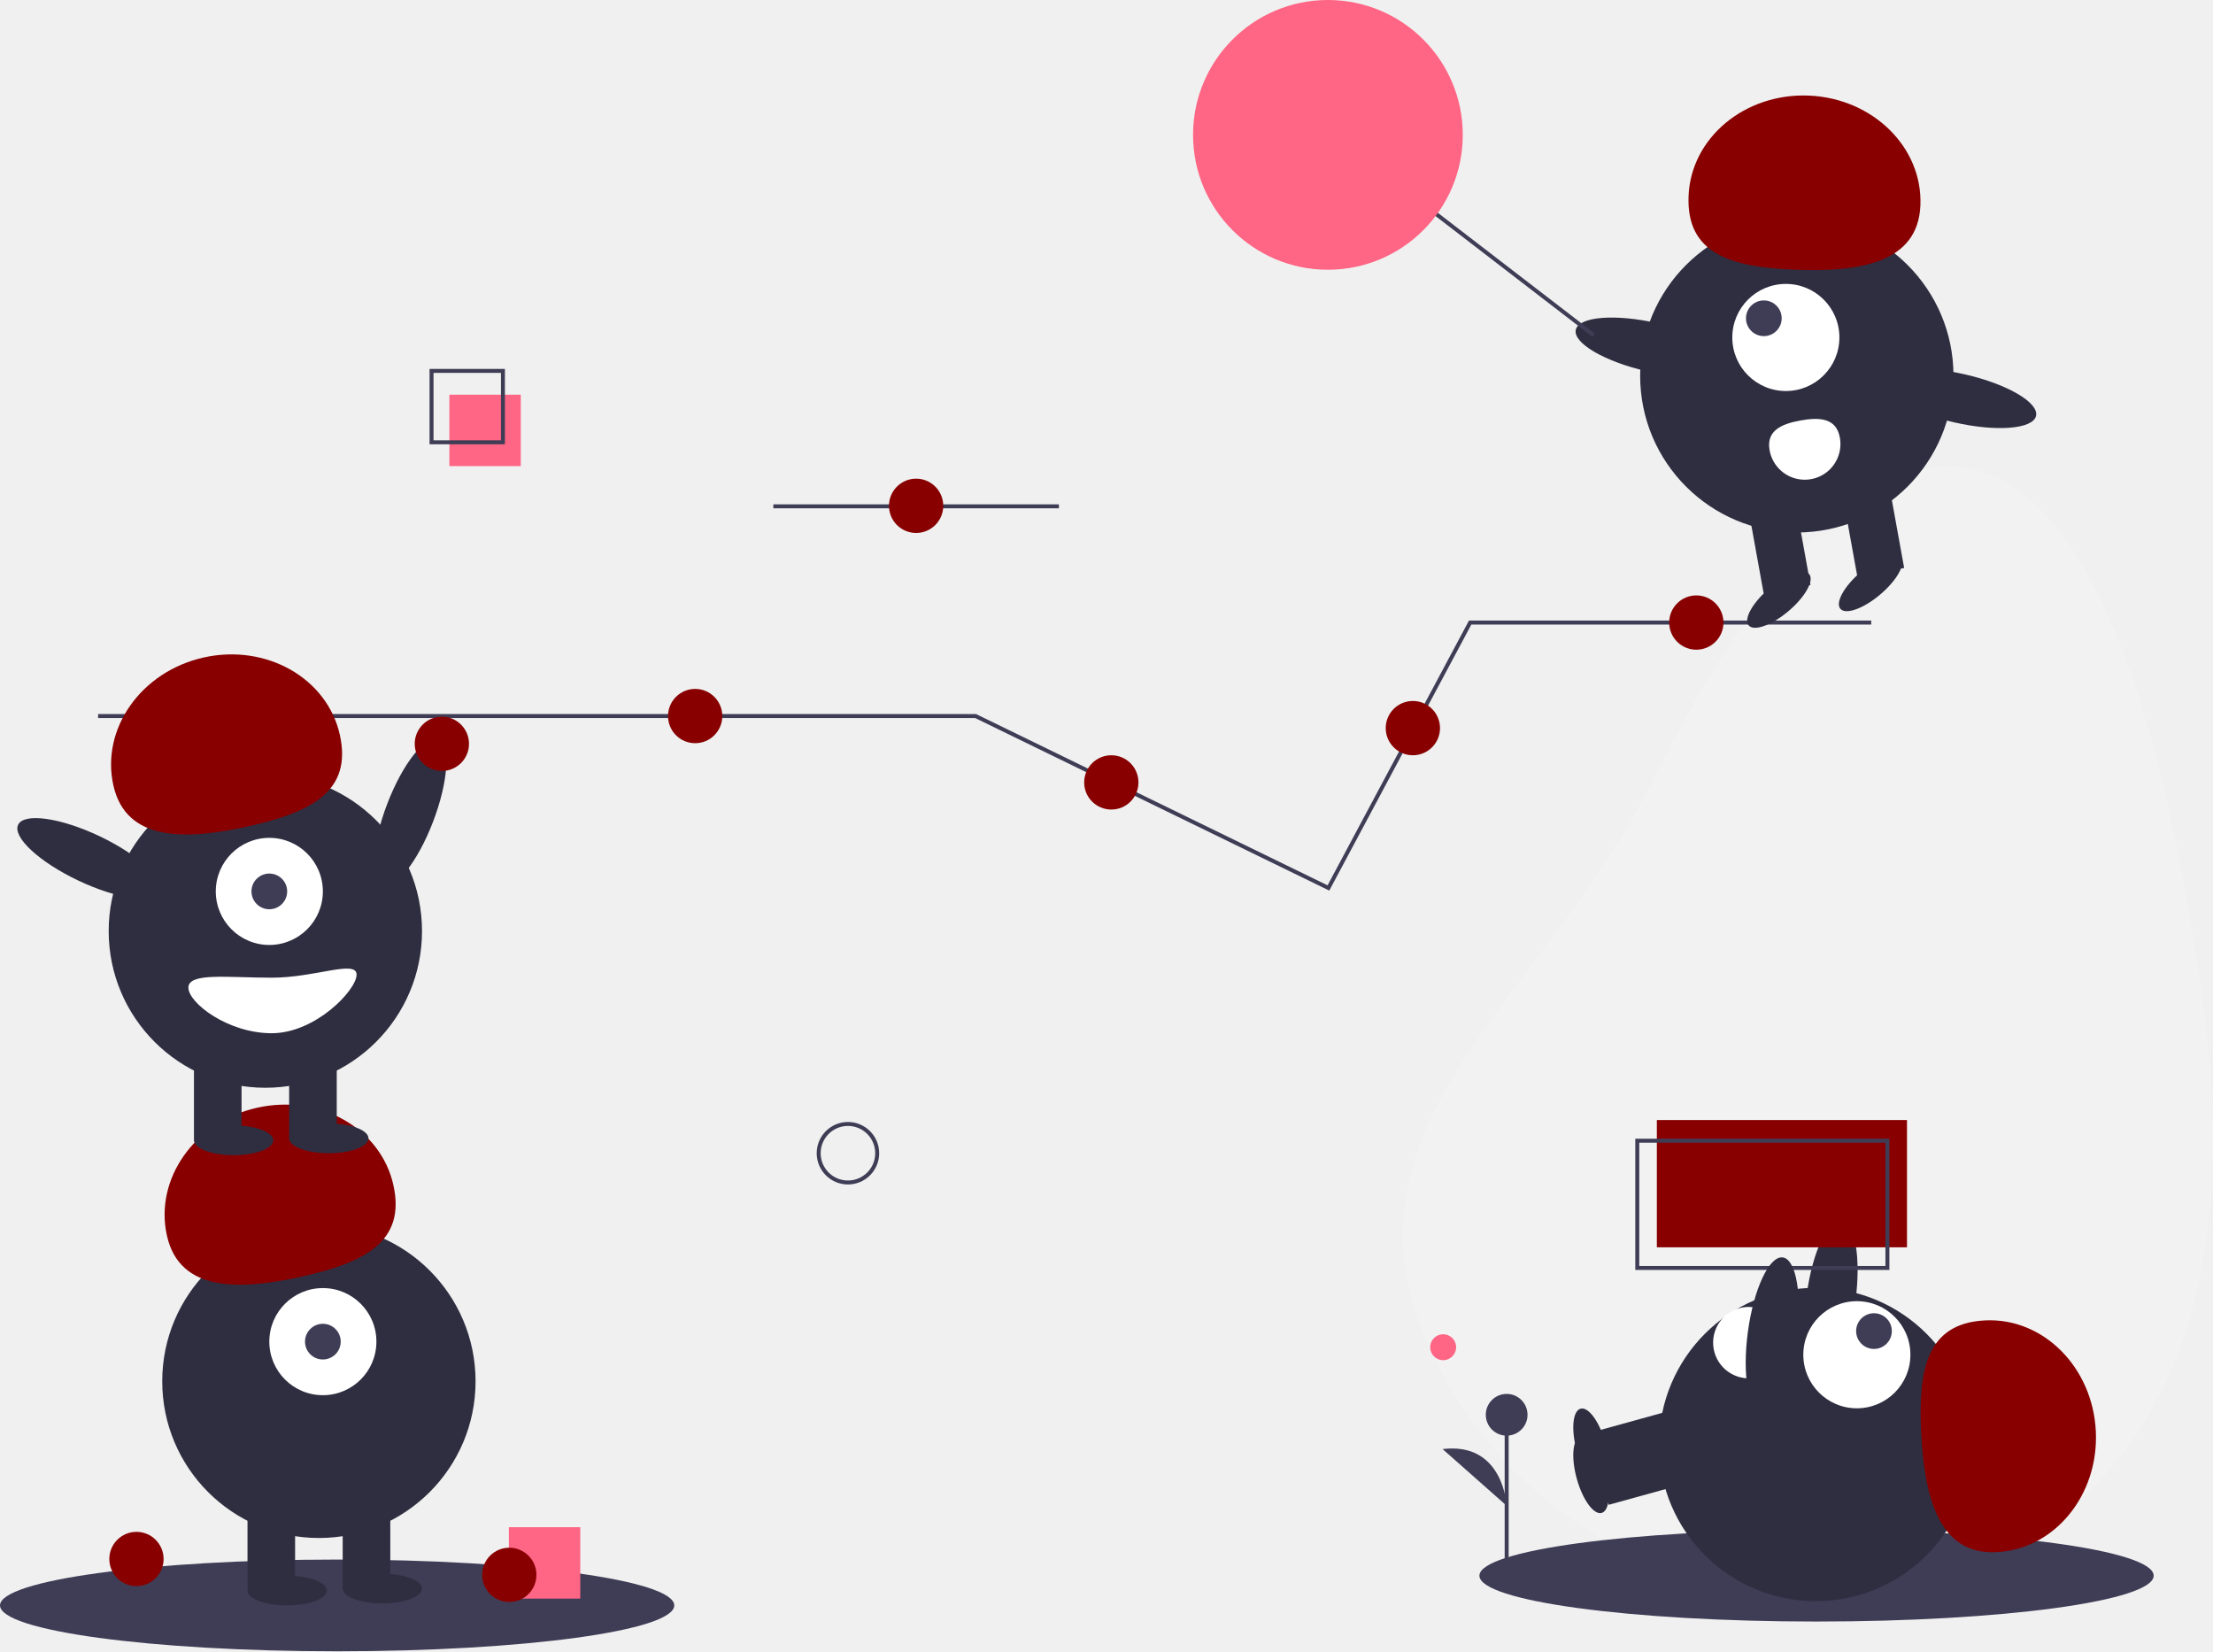
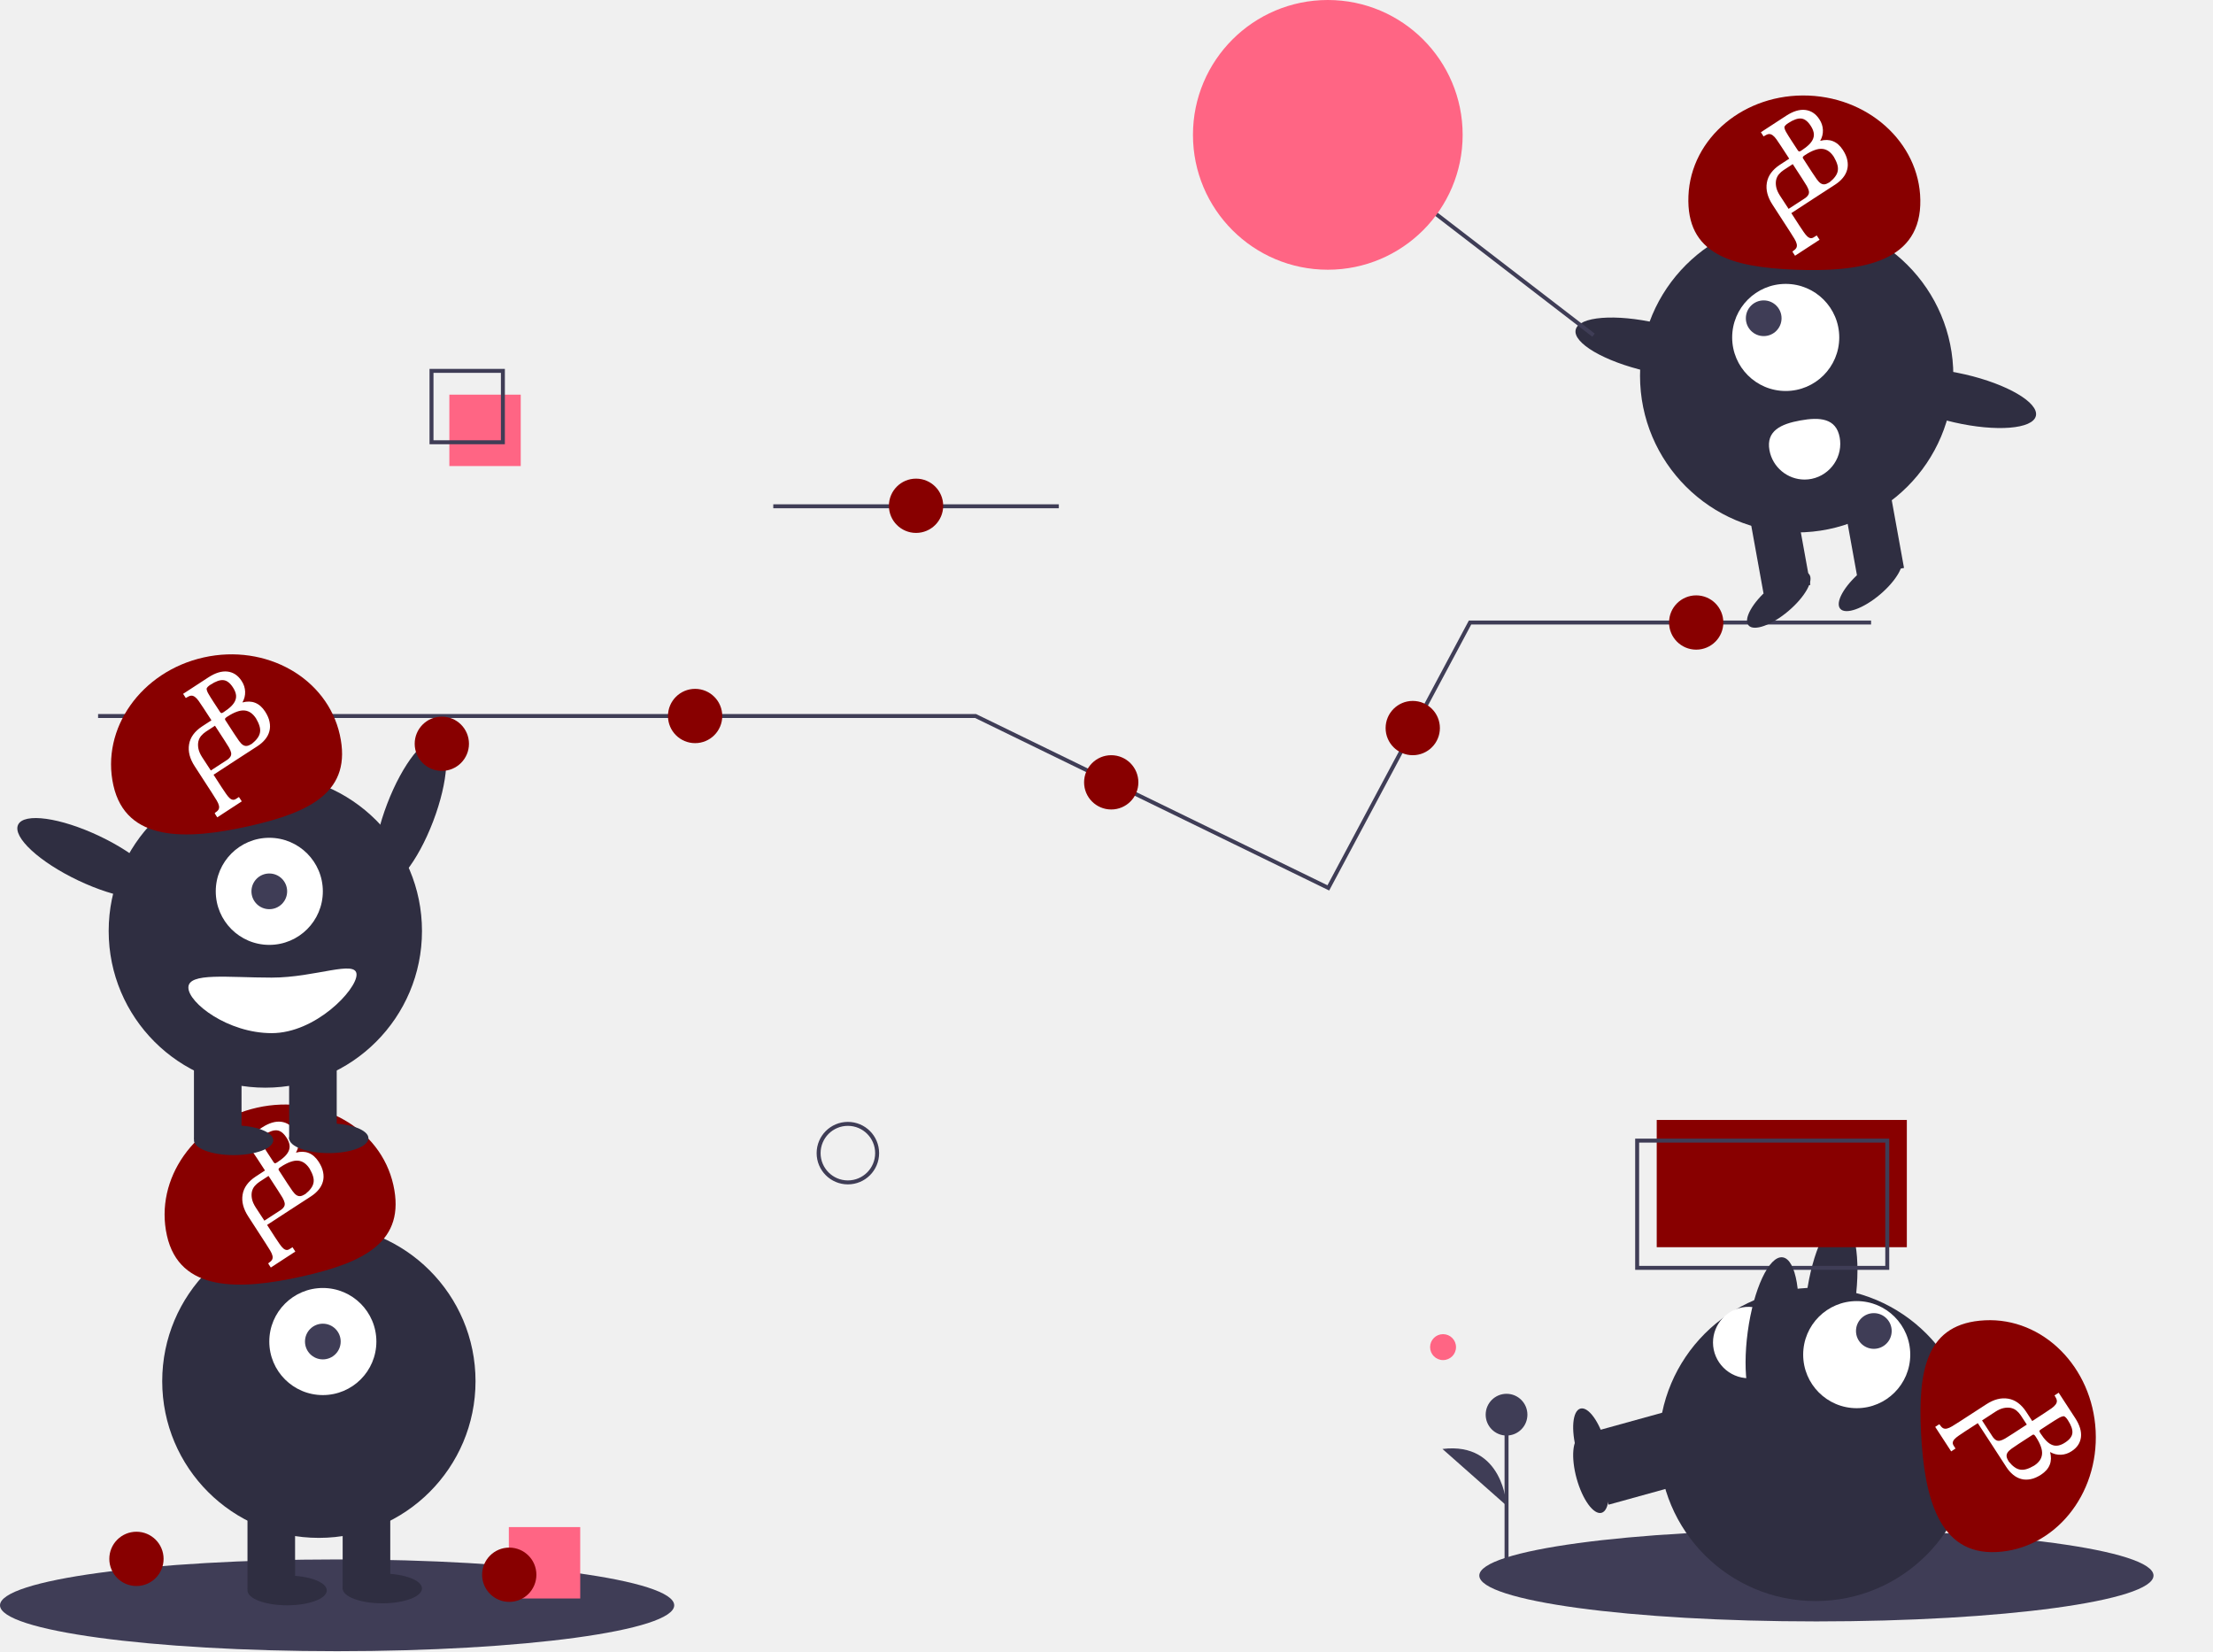
- <svg xmlns="http://www.w3.org/2000/svg" id="b32a285a-6b04-4396-8e15-f52ff515c3cb" data-name="Layer 1" width="1115.914" height="832.564" viewBox="0 0 1115.914 832.564">
-   <line x1="389.957" y1="255.282" x2="533.957" y2="255.282" fill="none" stroke="#3f3d56" stroke-miterlimit="10" stroke-width="2" />
-   <ellipse cx="248.867" cy="443.498" rx="39.5" ry="12.4" transform="translate(-296.2973 483.9037) rotate(-69.08217)" fill="#2f2e41" />
-   <path d="M1153.378,543.014c15.666,116.589-5.666,233.305-114.169,278.753S805.904,816.101,760.456,707.599s61.785-173.424,114.169-278.753C981.001,214.952,1104.728,180.95,1153.378,543.014Z" transform="translate(-42.04308 -33.7182)" fill="#f2f2f2" />
-   <ellipse cx="916" cy="794.436" rx="170" ry="23.127" fill="#3f3d56" />
-   <rect x="858.752" y="753.632" width="24" height="43" transform="translate(313.5944 1787.214) rotate(-105.4523)" fill="#2f2e41" />
-   <ellipse cx="844.359" cy="777.24" rx="7.5" ry="20" transform="translate(-218.6063 219.3442) rotate(-15.45227)" fill="#2f2e41" />
-   <ellipse cx="965.361" cy="688.069" rx="39.5" ry="12.4" transform="translate(111.8234 1518.548) rotate(-82.28111)" fill="#2f2e41" />
-   <circle cx="915.585" cy="728.299" r="79" fill="#2f2e41" />
-   <rect x="858.752" y="739.632" width="24" height="43" transform="translate(327.0883 1769.483) rotate(-105.4523)" fill="#2f2e41" />
-   <ellipse cx="844.359" cy="763.24" rx="7.5" ry="20" transform="translate(-214.8762 218.8382) rotate(-15.45227)" fill="#2f2e41" />
-   <circle cx="936.329" cy="683.043" r="27" fill="#fff" />
-   <circle cx="944.963" cy="671.116" r="9" fill="#3f3d56" />
-   <path d="M1048.858,816.306c29.235-1.463,51.625-28.808,50.01-61.076s-26.623-57.241-55.858-55.778-33.822,24.412-32.207,56.681S1019.623,817.769,1048.858,816.306Z" transform="translate(-42.04308 -33.7182)" fill="#880000" />
-   <path d="M925.341,728.592a18,18,0,0,1-2.904-35.883c9.909-.802,12.611,7.065,13.413,16.973S935.25,727.79,925.341,728.592Z" transform="translate(-42.04308 -33.7182)" fill="#fff" />
-   <polyline points="49.464 361.025 491.957 361.025 560.56 394.447 669.866 447.699 741.334 313.887 943.574 313.887" fill="none" stroke="#3f3d56" stroke-miterlimit="10" stroke-width="2" />
-   <circle cx="222.811" cy="375.025" r="13.685" fill="#880000" />
-   <circle cx="350.541" cy="361.025" r="13.685" fill="#880000" />
-   <circle cx="560.384" cy="394.478" r="13.685" fill="#880000" />
-   <circle cx="855.379" cy="313.887" r="13.685" fill="#880000" />
-   <circle cx="712.443" cy="367.108" r="13.685" fill="#880000" />
-   <circle cx="427.576" cy="581.441" r="14.756" fill="none" stroke="#3f3d56" stroke-miterlimit="10" stroke-width="2" />
-   <ellipse cx="170" cy="809.436" rx="170" ry="23.127" fill="#3f3d56" />
-   <circle cx="160.805" cy="696.436" r="79" fill="#2f2e41" />
-   <rect x="124.805" y="758.436" width="24" height="43" fill="#2f2e41" />
-   <rect x="172.805" y="758.436" width="24" height="43" fill="#2f2e41" />
-   <ellipse cx="144.805" cy="801.936" rx="20" ry="7.5" fill="#2f2e41" />
-   <ellipse cx="192.805" cy="800.936" rx="20" ry="7.5" fill="#2f2e41" />
-   <circle cx="162.805" cy="676.436" r="27" fill="#fff" />
-   <circle cx="162.805" cy="676.436" r="9" fill="#3f3d56" />
-   <path d="M126.215,656.687c-6.379-28.568,14.012-57.434,45.544-64.475s62.265,10.41,68.644,38.978-14.519,39.104-46.051,46.145S132.594,685.254,126.215,656.687Z" transform="translate(-42.04308 -33.7182)" fill="#880000" />
-   <circle cx="133.805" cy="469.436" r="79" fill="#2f2e41" />
-   <rect x="97.805" y="531.436" width="24" height="43" fill="#2f2e41" />
-   <rect x="145.805" y="531.436" width="24" height="43" fill="#2f2e41" />
-   <ellipse cx="117.805" cy="574.936" rx="20" ry="7.5" fill="#2f2e41" />
-   <ellipse cx="165.805" cy="573.936" rx="20" ry="7.5" fill="#2f2e41" />
-   <circle cx="135.805" cy="449.436" r="27" fill="#fff" />
-   <circle cx="135.805" cy="449.436" r="9" fill="#3f3d56" />
-   <path d="M99.215,429.687c-6.379-28.568,14.012-57.434,45.544-64.475s62.265,10.41,68.644,38.978-14.519,39.104-46.051,46.145S105.594,458.254,99.215,429.687Z" transform="translate(-42.04308 -33.7182)" fill="#880000" />
-   <ellipse cx="86.867" cy="466.498" rx="12.4" ry="39.5" transform="translate(-413.8951 311.3589) rotate(-64.62574)" fill="#2f2e41" />
-   <path d="M137.043,531.655c0,7.732,19.909,23,42,23s42.805-21.768,42.805-29.5-20.713,1.5-42.805,1.5S137.043,523.923,137.043,531.655Z" transform="translate(-42.04308 -33.7182)" fill="#fff" />
-   <rect x="835.474" y="564.71" width="126.129" height="64.161" fill="#880000" />
-   <rect x="825.603" y="575.129" width="126.129" height="64.161" fill="none" stroke="#3f3d56" stroke-miterlimit="10" stroke-width="2" />
-   <rect x="226.603" y="199" width="36" height="36" fill="#ff6584" />
-   <rect x="217.603" y="187" width="36" height="36" fill="none" stroke="#3f3d56" stroke-miterlimit="10" stroke-width="2" />
-   <circle cx="906.052" cy="189.47" r="79" fill="#2f2e41" />
-   <rect x="974.585" y="279.578" width="24" height="43" transform="matrix(-0.98401, 0.17813, -0.17813, -0.98401, 1968.981, 387.8777)" fill="#2f2e41" />
-   <rect x="927.353" y="288.128" width="24" height="43" transform="translate(1876.795 413.2555) rotate(169.7389)" fill="#2f2e41" />
-   <ellipse cx="939.065" cy="336.103" rx="20" ry="7.5" transform="translate(-36.79955 652.7925) rotate(-40.26106)" fill="#2f2e41" />
-   <ellipse cx="985.313" cy="327.731" rx="20" ry="7.5" transform="translate(-20.43292 680.6981) rotate(-40.26106)" fill="#2f2e41" />
-   <circle cx="900.521" cy="170.146" r="27" fill="#fff" />
-   <circle cx="889.424" cy="160.468" r="9" fill="#3f3d56" />
-   <path d="M1010.415,137.245c1.188-29.247-24.019-54.019-56.301-55.331s-59.415,21.335-60.603,50.582,21.252,35.892,53.534,37.203S1009.227,166.492,1010.415,137.245Z" transform="translate(-42.04308 -33.7182)" fill="#880000" />
-   <ellipse cx="875.15" cy="208.796" rx="12.4" ry="39.5" transform="translate(434.0611 981.4555) rotate(-77.0899)" fill="#2f2e41" />
-   <ellipse cx="1030.224" cy="234.584" rx="12.4" ry="39.5" transform="translate(529.3514 1152.636) rotate(-77.0899)" fill="#2f2e41" />
-   <path d="M969.793,254.321a18,18,0,1,1-35.424,6.413c-1.771-9.782,5.792-13.244,15.575-15.014S968.022,244.539,969.793,254.321Z" transform="translate(-42.04308 -33.7182)" fill="#fff" />
-   <line x1="712.603" y1="99" x2="803.603" y2="169" fill="none" stroke="#3f3d56" stroke-miterlimit="10" stroke-width="2" />
-   <circle cx="669.603" cy="68" r="68" fill="#ff6584" />
-   <ellipse cx="935.71" cy="706.84" rx="39.5" ry="12.4" transform="translate(67.55305 1505.415) rotate(-82.28111)" fill="#2f2e41" />
-   <circle cx="68.811" cy="786.025" r="13.685" fill="#880000" />
-   <rect x="256.603" y="770" width="36" height="36" fill="#ff6584" />
-   <circle cx="256.811" cy="794.025" r="13.685" fill="#880000" />
-   <circle cx="461.957" cy="255.025" r="13.685" fill="#880000" />
-   <circle cx="727.721" cy="679.252" r="6.535" fill="#ff6584" />
-   <line x1="759.739" y1="787.725" x2="759.739" y2="713.313" fill="#3f3d56" stroke="#3f3d56" stroke-miterlimit="10" stroke-width="2" />
-   <circle cx="759.739" cy="713.313" r="10.523" fill="#3f3d56" />
-   <path d="M801.782,792.893s-1.503-32.332-32.32-28.574" transform="translate(-42.04308 -33.7182)" fill="#3f3d56" />
+ <svg xmlns="http://www.w3.org/2000/svg" width="100%" height="100%" viewBox="0 0 4650 3470" version="1.1" xml:space="preserve" style="fill-rule:evenodd;clip-rule:evenodd;stroke-miterlimit:10;">
+   <path d="M1624.82,1063.67l599.999,0" style="fill:none;fill-rule:nonzero;stroke:#3f3d56;stroke-width:8.33px;" />
+   <path d="M813.505,1688.97c32.431,-84.849 80.387,-145.471 107.024,-135.289c26.636,10.181 21.932,87.333 -10.499,172.183c-32.431,84.849 -80.387,145.47 -107.023,135.289c-26.637,-10.181 -21.933,-87.334 10.498,-172.183Z" style="fill:#2f2e41;" />
+   <ellipse cx="3816.67" cy="3310.15" rx="708.333" ry="96.363" style="fill:#3f3d56;" />
+   <path d="M3353.29,3064.9l26.643,96.386l172.691,-47.737l-26.644,-96.385l-172.69,47.736Z" style="fill:#2f2e41;" />
+   <path d="M3320.78,3017.69c16.624,-4.595 40.069,27.665 52.323,71.995c12.254,44.331 8.707,84.052 -7.917,88.647c-16.624,4.596 -40.069,-27.664 -52.324,-71.995c-12.254,-44.33 -8.706,-84.051 7.918,-88.647Z" style="fill:#2f2e41;" />
+   <path d="M3795.96,2719.52c12.201,-90.012 45.048,-159.982 73.306,-156.152c28.257,3.83 41.294,80.019 29.094,170.032c-12.201,90.013 -45.048,159.982 -73.306,156.152c-28.258,-3.83 -41.294,-80.019 -29.094,-170.032Z" style="fill:#2f2e41;" />
+   <circle cx="3814.94" cy="3034.58" r="329.167" style="fill:#2f2e41;" />
+   <path d="M3353.29,3006.57l26.643,96.385l172.691,-47.736l-26.644,-96.385l-172.69,47.736Z" style="fill:#2f2e41;" />
+   <path d="M3320.78,2959.36c16.624,-4.595 40.069,27.664 52.323,71.995c12.254,44.33 8.707,84.052 -7.917,88.647c-16.624,4.595 -40.069,-27.664 -52.324,-71.995c-12.254,-44.33 -8.706,-84.052 7.918,-88.647Z" style="fill:#2f2e41;" />
+   <circle cx="3901.37" cy="2846.01" r="112.5" style="fill:#fff;" />
+   <circle cx="3937.35" cy="2796.32" r="37.5" style="fill:#3f3d56;" />
+   <g>
+     <path d="M4195.06,3260.78c121.81,-6.096 215.102,-120.032 208.373,-254.483c-6.729,-134.451 -110.93,-238.504 -232.741,-232.407c-121.81,6.096 -140.925,101.718 -134.196,236.169c6.729,134.452 36.753,256.818 158.564,250.721Z" style="fill:#800;fill-rule:nonzero;" />
+     <path d="M4266.78,3107.66c7.018,-1.304 14.236,-4.512 21.754,-9.324c9.223,-6.014 15.338,-13.032 18.446,-21.052c3.108,-7.919 3.308,-16.841 0.702,-26.666c7.217,4.111 14.736,6.015 22.656,5.715c7.919,-0.301 15.438,-2.707 22.556,-7.419c11.628,-7.519 18.144,-17.343 19.648,-29.573c1.404,-12.13 -2.606,-25.363 -11.929,-39.799l-34.887,-53.532l-8.822,5.714l1.203,1.804c2.306,3.609 3.609,6.717 3.81,9.424c0.2,2.606 -0.702,5.112 -2.506,7.719c-1.805,2.506 -4.612,5.213 -8.521,8.02c-4.01,2.807 -9.023,6.215 -15.038,10.125l-25.663,16.741l-12.631,-19.348c-10.527,-16.04 -23.258,-25.262 -37.995,-27.668c-14.736,-2.506 -30.174,1.503 -46.114,11.929l-56.339,36.491c-6.115,4.01 -11.228,7.218 -15.338,9.623c-4.211,2.507 -7.719,4.01 -10.827,4.712c-3.007,0.702 -5.714,0.401 -7.92,-0.702c-2.305,-1.203 -4.511,-3.408 -6.716,-6.917l-1.704,-1.303l-8.321,5.413l33.583,51.528l9.123,-6.015l-3.108,-4.812c-2.005,-2.807 -2.907,-5.313 -2.707,-7.619c0.201,-2.305 1.404,-4.711 3.509,-7.117c2.205,-2.406 5.313,-5.013 9.323,-7.719c3.91,-2.707 8.621,-5.915 14.035,-9.424l25.764,-16.641l21.453,32.882l9.222,14.135l29.373,45.312c4.211,6.416 8.822,11.729 14.135,16.039c5.213,4.311 10.927,7.319 17.042,8.923c6.216,1.704 12.732,1.804 19.749,0.401Zm58.545,-128.118c4.211,-2.606 8.02,-3.909 11.228,-4.21c2.607,0.802 5.413,3.509 8.421,8.22c7.118,10.927 10.325,20.05 9.523,27.268c-0.701,7.117 -5.814,13.734 -15.037,19.749c-4.912,3.208 -9.523,5.313 -13.834,6.215c-4.411,1.003 -8.722,0.702 -12.832,-0.802c-4.21,-1.504 -8.32,-4.21 -12.531,-8.321c-4.11,-4.11 -8.421,-9.523 -12.932,-16.44c-1.102,-1.805 -1.804,-3.108 -2.005,-4.01c-0.2,-0.902 0.301,-1.905 1.604,-3.108l22.255,-14.536c6.416,-4.21 11.83,-7.519 16.14,-10.025Zm-131.626,45.814c-1.904,-1.103 -3.709,-2.907 -5.714,-5.414c-0.601,-0.902 -1.203,-1.804 -1.905,-2.807l-21.352,-32.881l27.768,-18.145c6.517,-4.21 12.531,-6.817 18.045,-7.92c5.614,-1.102 10.626,-1.102 15.238,-0.1c4.511,1.103 8.421,3.008 11.829,5.915c3.308,2.907 6.216,6.115 8.521,9.624l12.632,19.348l-30.376,19.748c-6.115,3.91 -11.228,7.118 -15.338,9.624c-4.21,2.406 -7.819,3.91 -10.927,4.511c-3.107,0.602 -5.914,0.101 -8.421,-1.503Zm51.227,62.254c-4.21,-0.702 -8.22,-2.406 -12.13,-5.313c-4.01,-2.807 -7.919,-6.717 -12.03,-11.83c-2.506,-4.009 -4.01,-7.418 -4.411,-10.325c-0.4,-2.907 0.301,-5.714 2.005,-8.421c1.705,-2.606 4.612,-5.413 8.522,-8.22c3.909,-2.807 8.922,-6.115 14.937,-10.125l29.372,-19.048c1.203,-0.501 2.306,-0.401 3.108,0.201c0.902,0.702 2.005,2.005 3.308,4.01c5.013,7.619 8.521,14.436 10.627,20.451c2.205,6.115 3.007,11.528 2.506,16.44c-0.502,4.812 -2.206,9.223 -5.013,13.133c-2.807,3.909 -6.716,7.418 -11.528,10.626c-5.714,3.308 -11.028,5.814 -15.739,7.218c-4.812,1.504 -9.323,1.905 -13.534,1.203Z" style="fill:#fff;fill-rule:nonzero;" />
+   </g>
+   <path d="M3680.41,2895.31c-2.005,0.162 -4.017,0.243 -6.029,0.243c-41.144,-0 -75,-33.857 -75,-75c-0,-38.858 30.198,-71.609 68.928,-74.754c41.287,-3.342 52.546,29.435 55.888,70.722c3.342,41.286 -2.5,75.447 -43.787,78.789Z" style="fill:#fff;fill-rule:nonzero;" />
+   <path d="M206.1,1504.27l1843.72,-0l285.846,139.258l455.441,221.884l297.784,-557.55l842.666,-0" style="fill:none;fill-rule:nonzero;stroke:#3f3d56;stroke-width:8.33px;" />
+   <circle cx="928.381" cy="1562.61" r="57.022" style="fill:#800;" />
+   <circle cx="1460.59" cy="1504.27" r="57.022" style="fill:#800;" />
+   <circle cx="2334.93" cy="1643.66" r="57.022" style="fill:#800;" />
+   <circle cx="3564.08" cy="1307.86" r="57.022" style="fill:#800;" />
+   <circle cx="2968.51" cy="1529.62" r="57.022" style="fill:#800;" />
+   <circle cx="1781.57" cy="2422.67" r="61.481" style="fill:none;stroke:#3f3d56;stroke-width:8.33px;" />
+   <ellipse cx="708.333" cy="3372.65" rx="708.333" ry="96.363" style="fill:#3f3d56;" />
+   <circle cx="670.019" cy="2901.82" r="329.167" style="fill:#2f2e41;" />
+   <rect x="520.019" y="3160.15" width="100" height="179.167" style="fill:#2f2e41;" />
+   <rect x="720.019" y="3160.15" width="100" height="179.167" style="fill:#2f2e41;" />
+   <ellipse cx="603.352" cy="3341.4" rx="83.333" ry="31.25" style="fill:#2f2e41;" />
+   <ellipse cx="803.352" cy="3337.24" rx="83.333" ry="31.25" style="fill:#2f2e41;" />
+   <circle cx="678.352" cy="2818.49" r="112.5" style="fill:#fff;" />
+   <circle cx="678.352" cy="2818.49" r="37.5" style="fill:#3f3d56;" />
+   <g>
+     <path d="M350.716,2595.7c-26.578,-119.032 58.383,-239.308 189.767,-268.645c131.384,-29.337 259.438,43.375 286.017,162.407c26.578,119.031 -60.495,162.932 -191.878,192.269c-131.384,29.337 -257.327,33 -283.906,-86.031Z" style="fill:#800;fill-rule:nonzero;" />
+     <path d="M678.903,2462.52c-1.303,-7.018 -4.511,-14.236 -9.323,-21.754c-6.015,-9.223 -13.032,-15.338 -21.052,-18.446c-7.92,-3.107 -16.842,-3.308 -26.666,-0.702c4.11,-7.217 6.015,-14.736 5.714,-22.656c-0.301,-7.919 -2.707,-15.438 -7.419,-22.555c-7.518,-11.629 -17.342,-18.145 -29.573,-19.649c-12.13,-1.404 -25.362,2.606 -39.798,11.929l-53.533,34.887l5.714,8.822l1.805,-1.203c3.609,-2.306 6.717,-3.609 9.423,-3.81c2.607,-0.2 5.113,0.702 7.719,2.506c2.507,1.805 5.213,4.612 8.02,8.522c2.807,4.009 6.216,9.022 10.125,15.037l16.742,25.663l-19.348,12.631c-16.04,10.527 -25.263,23.258 -27.669,37.995c-2.506,14.736 1.504,30.174 11.93,46.114l36.49,56.339c4.01,6.115 7.218,11.228 9.624,15.338c2.506,4.211 4.01,7.719 4.712,10.827c0.701,3.008 0.401,5.714 -0.702,7.92c-1.203,2.305 -3.409,4.511 -6.917,6.716l-1.303,1.705l5.413,8.32l51.527,-33.583l-6.014,-9.123l-4.812,3.108c-2.807,2.005 -5.313,2.907 -7.619,2.707c-2.306,-0.201 -4.712,-1.404 -7.118,-3.509c-2.406,-2.205 -5.012,-5.313 -7.719,-9.323c-2.707,-3.91 -5.915,-8.621 -9.423,-14.035l-16.641,-25.763l32.881,-21.454l14.135,-9.222l45.312,-29.373c6.416,-4.211 11.729,-8.822 16.04,-14.135c4.311,-5.213 7.318,-10.927 8.922,-17.042c1.704,-6.216 1.804,-12.732 0.401,-19.749Zm-128.117,-58.545c-2.607,-4.211 -3.91,-8.02 -4.211,-11.228c0.802,-2.606 3.509,-5.413 8.221,-8.421c10.927,-7.117 20.049,-10.325 27.267,-9.523c7.118,0.701 13.734,5.814 19.749,15.037c3.208,4.912 5.313,9.523 6.215,13.834c1.003,4.411 0.702,8.722 -0.802,12.832c-1.503,4.21 -4.21,8.32 -8.32,12.531c-4.11,4.11 -9.524,8.421 -16.441,12.932c-1.804,1.103 -3.108,1.804 -4.01,2.005c-0.902,0.2 -1.904,-0.301 -3.107,-1.604l-14.536,-22.255c-4.211,-6.416 -7.519,-11.83 -10.025,-16.14Zm45.813,131.626c-1.103,1.904 -2.907,3.709 -5.413,5.714c-0.902,0.601 -1.805,1.203 -2.807,1.905l-32.882,21.352l-18.144,-27.768c-4.211,-6.517 -6.817,-12.531 -7.92,-18.045c-1.103,-5.614 -1.103,-10.626 -0.1,-15.238c1.102,-4.511 3.007,-8.421 5.914,-11.829c2.908,-3.308 6.115,-6.216 9.624,-8.521l19.348,-12.631l19.749,30.375c3.91,6.115 7.118,11.228 9.624,15.338c2.406,4.21 3.909,7.819 4.511,10.927c0.601,3.107 0.1,5.914 -1.504,8.421Zm62.254,-51.227c-0.701,4.21 -2.406,8.22 -5.313,12.13c-2.807,4.01 -6.716,7.919 -11.829,12.03c-4.01,2.506 -7.419,4.01 -10.326,4.411c-2.907,0.4 -5.714,-0.301 -8.421,-2.005c-2.606,-1.705 -5.413,-4.612 -8.22,-8.522c-2.807,-3.909 -6.115,-8.922 -10.125,-14.937l-19.047,-29.372c-0.501,-1.203 -0.401,-2.306 0.2,-3.108c0.702,-0.902 2.005,-2.005 4.01,-3.308c7.619,-5.013 14.436,-8.521 20.451,-10.626c6.115,-2.206 11.528,-3.008 16.441,-2.507c4.812,0.502 9.222,2.206 13.132,5.013c3.91,2.807 7.419,6.716 10.626,11.528c3.309,5.714 5.815,11.028 7.218,15.739c1.504,4.812 1.905,9.323 1.203,13.534Z" style="fill:#fff;fill-rule:nonzero;" />
+   </g>
+   <circle cx="557.519" cy="1955.99" r="329.167" style="fill:#2f2e41;" />
+   <rect x="407.519" y="2214.32" width="100" height="179.167" style="fill:#2f2e41;" />
+   <rect x="607.519" y="2214.32" width="100" height="179.167" style="fill:#2f2e41;" />
+   <ellipse cx="490.852" cy="2395.57" rx="83.333" ry="31.25" style="fill:#2f2e41;" />
+   <ellipse cx="690.852" cy="2391.4" rx="83.333" ry="31.25" style="fill:#2f2e41;" />
+   <circle cx="565.852" cy="1872.65" r="112.5" style="fill:#fff;" />
+   <circle cx="565.852" cy="1872.65" r="37.5" style="fill:#3f3d56;" />
+   <g>
+     <path d="M238.216,1649.87c-26.578,-119.031 58.383,-239.307 189.767,-268.644c131.384,-29.337 259.438,43.375 286.017,162.406c26.578,119.032 -60.495,162.933 -191.878,192.27c-131.384,29.337 -257.327,33 -283.906,-86.032Z" style="fill:#800;fill-rule:nonzero;" />
+     <path d="M566.403,1516.69c-1.303,-7.017 -4.511,-14.235 -9.323,-21.753c-6.015,-9.223 -13.032,-15.338 -21.052,-18.446c-7.92,-3.108 -16.842,-3.308 -26.666,-0.702c4.11,-7.218 6.015,-14.736 5.714,-22.656c-0.301,-7.92 -2.707,-15.438 -7.419,-22.556c-7.518,-11.629 -17.342,-18.145 -29.573,-19.648c-12.13,-1.404 -25.362,2.606 -39.798,11.929l-53.533,34.886l5.714,8.822l1.805,-1.203c3.609,-2.305 6.717,-3.609 9.423,-3.809c2.607,-0.201 5.113,0.702 7.719,2.506c2.507,1.805 5.213,4.612 8.02,8.521c2.807,4.01 6.216,9.023 10.125,15.037l16.742,25.664l-19.348,12.631c-16.04,10.526 -25.263,23.258 -27.669,37.994c-2.506,14.737 1.504,30.175 11.93,46.114l36.49,56.34c4.01,6.115 7.218,11.228 9.624,15.338c2.506,4.21 4.01,7.719 4.712,10.827c0.701,3.007 0.401,5.714 -0.702,7.919c-1.203,2.306 -3.409,4.512 -6.917,6.717l-1.303,1.704l5.413,8.321l51.527,-33.583l-6.014,-9.123l-4.812,3.108c-2.807,2.005 -5.313,2.907 -7.619,2.706c-2.306,-0.2 -4.712,-1.403 -7.118,-3.508c-2.406,-2.206 -5.012,-5.313 -7.719,-9.323c-2.707,-3.91 -5.915,-8.622 -9.423,-14.035l-16.641,-25.764l32.881,-21.453l14.135,-9.223l45.312,-29.373c6.416,-4.21 11.729,-8.821 16.04,-14.135c4.311,-5.213 7.318,-10.927 8.922,-17.042c1.704,-6.215 1.804,-12.731 0.401,-19.749Zm-128.117,-58.545c-2.607,-4.21 -3.91,-8.019 -4.211,-11.227c0.802,-2.607 3.509,-5.414 8.221,-8.421c10.927,-7.118 20.049,-10.326 27.267,-9.524c7.118,0.702 13.734,5.815 19.749,15.037c3.208,4.913 5.313,9.524 6.215,13.835c1.003,4.411 0.702,8.721 -0.802,12.831c-1.503,4.211 -4.21,8.321 -8.32,12.531c-4.11,4.111 -9.524,8.421 -16.441,12.932c-1.804,1.103 -3.108,1.805 -4.01,2.005c-0.902,0.201 -1.904,-0.3 -3.107,-1.604l-14.536,-22.255c-4.211,-6.415 -7.519,-11.829 -10.025,-16.14Zm45.813,131.626c-1.103,1.905 -2.907,3.709 -5.413,5.714c-0.902,0.602 -1.805,1.203 -2.807,1.905l-32.882,21.353l-18.144,-27.769c-4.211,-6.516 -6.817,-12.531 -7.92,-18.044c-1.103,-5.614 -1.103,-10.627 -0.1,-15.238c1.102,-4.511 3.007,-8.421 5.914,-11.829c2.908,-3.309 6.115,-6.216 9.624,-8.522l19.348,-12.631l19.749,30.375c3.91,6.116 7.118,11.228 9.624,15.338c2.406,4.211 3.909,7.82 4.511,10.927c0.601,3.108 0.1,5.915 -1.504,8.421Zm62.254,-51.227c-0.701,4.211 -2.406,8.221 -5.313,12.13c-2.807,4.01 -6.716,7.92 -11.829,12.03c-4.01,2.506 -7.419,4.01 -10.326,4.411c-2.907,0.401 -5.714,-0.301 -8.421,-2.005c-2.606,-1.704 -5.413,-4.611 -8.22,-8.521c-2.807,-3.91 -6.115,-8.922 -10.125,-14.937l-19.047,-29.373c-0.501,-1.203 -0.401,-2.305 0.2,-3.107c0.702,-0.903 2.005,-2.005 4.01,-3.308c7.619,-5.013 14.436,-8.522 20.451,-10.627c6.115,-2.205 11.528,-3.007 16.441,-2.506c4.812,0.501 9.222,2.206 13.132,5.012c3.91,2.807 7.419,6.717 10.626,11.529c3.309,5.714 5.815,11.027 7.218,15.739c1.504,4.812 1.905,9.323 1.203,13.533Z" style="fill:#fff;fill-rule:nonzero;" />
+   </g>
+   <path d="M38.062,1732.72c12.22,-25.765 88.774,-15.08 170.847,23.846c82.073,38.926 138.784,91.447 126.564,117.212c-12.22,25.765 -88.774,15.08 -170.847,-23.846c-82.072,-38.925 -138.784,-91.446 -126.564,-117.212Z" style="fill:#2f2e41;" />
+   <path d="M395.833,2074.74c0,32.217 82.953,95.833 175,95.833c92.048,0 178.353,-90.7 178.353,-122.916c-0,-32.217 -86.305,6.25 -178.353,6.25c-92.047,-0 -175,-11.384 -175,20.833Z" style="fill:#fff;fill-rule:nonzero;" />
+   <rect x="3481.14" y="2352.96" width="525.538" height="267.339" style="fill:#800;" />
+   <rect x="3440.01" y="2396.37" width="525.538" height="267.339" style="fill:none;stroke:#3f3d56;stroke-width:8.33px;" />
+   <rect x="944.181" y="829.167" width="150" height="150" style="fill:#ff6584;" />
+   <rect x="906.681" y="779.167" width="150" height="150" style="fill:none;stroke:#3f3d56;stroke-width:8.33px;" />
+   <circle cx="3775.22" cy="789.459" r="329.167" style="fill:#2f2e41;" />
+   <path d="M3902.34,1211.04l98.401,-17.813l-31.915,-176.302l-98.401,17.813l31.915,176.302Z" style="fill:#2f2e41;" />
+   <path d="M3705.55,1246.68l98.4,-17.813l-31.915,-176.301l-98.401,17.813l31.916,176.301Z" style="fill:#2f2e41;" />
+   <path d="M3717.39,1236.09c35.097,-29.724 72.642,-43.17 83.788,-30.009c11.147,13.162 -8.299,47.979 -43.396,77.703c-35.098,29.724 -72.642,43.171 -83.789,30.009c-11.146,-13.162 8.299,-47.979 43.397,-77.703Z" style="fill:#2f2e41;" />
+   <path d="M3910.1,1201.2c35.098,-29.724 72.642,-43.171 83.788,-30.009c11.147,13.161 -8.298,47.979 -43.396,77.703c-35.098,29.724 -72.642,43.17 -83.788,30.009c-11.147,-13.162 8.298,-47.98 43.396,-77.703Z" style="fill:#2f2e41;" />
+   <circle cx="3752.17" cy="708.943" r="112.5" style="fill:#fff;" />
+   <circle cx="3705.93" cy="668.617" r="37.5" style="fill:#3f3d56;" />
+   <path d="M3310.85,692.718c6.371,-27.795 83.427,-33.885 171.967,-13.59c88.54,20.295 155.25,59.338 148.879,87.134c-6.371,27.795 -83.427,33.884 -171.967,13.59c-88.539,-20.295 -155.25,-59.338 -148.879,-87.134Z" style="fill:#2f2e41;" />
+   <path d="M3957,800.171c6.371,-27.796 83.427,-33.885 171.967,-13.59c88.539,20.294 155.25,59.337 148.879,87.133c-6.371,27.795 -83.427,33.885 -171.967,13.59c-88.54,-20.295 -155.25,-59.338 -148.879,-87.133Z" style="fill:#2f2e41;" />
+   <path d="M3865.62,919.179c0.798,4.409 1.199,8.88 1.199,13.36c0,41.144 -33.856,75 -75,75c-36.122,0 -67.366,-26.096 -73.8,-61.64c-7.379,-40.759 24.135,-55.182 64.894,-62.56c40.759,-7.379 75.328,-4.919 82.707,35.84Z" style="fill:#fff;fill-rule:nonzero;" />
+   <path d="M2969.18,412.5l379.167,291.667" style="fill:none;fill-rule:nonzero;stroke:#3f3d56;stroke-width:8.33px;" />
+   <circle cx="2790.01" cy="283.333" r="283.333" style="fill:#ff6584;" />
+   <path d="M3672.41,2797.74c12.201,-90.013 45.048,-159.982 73.306,-156.152c28.258,3.83 41.294,80.018 29.094,170.031c-12.201,90.013 -45.048,159.983 -73.306,156.153c-28.257,-3.83 -41.294,-80.019 -29.094,-170.032Z" style="fill:#2f2e41;" />
+   <circle cx="286.714" cy="3275.11" r="57.022" style="fill:#800;" />
+   <rect x="1069.18" y="3208.33" width="150" height="150" style="fill:#ff6584;" />
+   <circle cx="1070.05" cy="3308.44" r="57.022" style="fill:#800;" />
+   <circle cx="1924.82" cy="1062.61" r="57.022" style="fill:#800;" />
+   <circle cx="3032.17" cy="2830.22" r="27.231" style="fill:#ff6584;" />
+   <path d="M3165.58,3282.19l-0,-310.047" style="fill:none;fill-rule:nonzero;stroke:#3f3d56;stroke-width:8.33px;" />
+   <circle cx="3165.58" cy="2972.14" r="43.845" style="fill:#3f3d56;" />
+   <path d="M3165.58,3163.23c-0,0 -6.264,-134.716 -134.668,-119.057" style="fill:#3f3d56;fill-rule:nonzero;" />
+   <g>
+     <path d="M4034.88,431.361c4.95,-121.863 -100.078,-225.081 -234.587,-230.545c-134.508,-5.464 -247.562,88.896 -252.512,210.758c-4.95,121.863 88.551,149.551 223.059,155.015c134.509,5.464 259.089,-13.366 264.04,-135.228Z" style="fill:#800;fill-rule:nonzero;" />
+     <path d="M3881.66,336.775c-1.303,-7.017 -4.511,-14.235 -9.323,-21.754c-6.015,-9.223 -13.032,-15.338 -21.052,-18.445c-7.92,-3.108 -16.842,-3.309 -26.666,-0.702c4.11,-7.218 6.015,-14.737 5.714,-22.656c-0.301,-7.92 -2.707,-15.438 -7.418,-22.556c-7.519,-11.629 -17.343,-18.145 -29.573,-19.649c-12.131,-1.403 -25.363,2.607 -39.799,11.93l-53.532,34.886l5.714,8.822l1.804,-1.203c3.609,-2.306 6.717,-3.609 9.423,-3.809c2.607,-0.201 5.113,0.701 7.72,2.506c2.506,1.804 5.212,4.611 8.019,8.521c2.807,4.01 6.216,9.022 10.125,15.037l16.742,25.664l-19.348,12.631c-16.04,10.526 -25.262,23.257 -27.668,37.994c-2.507,14.736 1.503,30.175 11.929,46.114l36.49,56.34c4.01,6.115 7.218,11.227 9.624,15.338c2.506,4.21 4.01,7.719 4.712,10.826c0.702,3.008 0.401,5.715 -0.702,7.92c-1.203,2.306 -3.408,4.511 -6.917,6.717l-1.303,1.704l5.413,8.32l51.528,-33.583l-6.015,-9.122l-4.812,3.107c-2.807,2.005 -5.313,2.908 -7.619,2.707c-2.306,-0.2 -4.712,-1.403 -7.118,-3.509c-2.406,-2.205 -5.012,-5.313 -7.719,-9.323c-2.706,-3.909 -5.914,-8.621 -9.423,-14.034l-16.641,-25.764l32.881,-21.453l14.135,-9.223l45.312,-29.373c6.416,-4.21 11.73,-8.822 16.04,-14.135c4.311,-5.213 7.318,-10.927 8.922,-17.042c1.705,-6.216 1.805,-12.732 0.401,-19.749Zm-128.117,-58.545c-2.606,-4.21 -3.91,-8.02 -4.21,-11.228c0.802,-2.606 3.508,-5.413 8.22,-8.421c10.927,-7.117 20.05,-10.325 27.267,-9.523c7.118,0.702 13.734,5.814 19.749,15.037c3.208,4.912 5.314,9.524 6.216,13.834c1.002,4.411 0.701,8.722 -0.802,12.832c-1.504,4.211 -4.211,8.321 -8.321,12.531c-4.11,4.11 -9.523,8.421 -16.441,12.932c-1.804,1.103 -3.107,1.805 -4.01,2.005c-0.902,0.201 -1.904,-0.301 -3.107,-1.604l-14.536,-22.255c-4.211,-6.416 -7.519,-11.829 -10.025,-16.14Zm45.813,131.626c-1.102,1.905 -2.907,3.709 -5.413,5.714c-0.902,0.602 -1.804,1.203 -2.807,1.905l-32.881,21.353l-18.145,-27.769c-4.211,-6.516 -6.817,-12.531 -7.92,-18.045c-1.103,-5.614 -1.103,-10.626 -0.1,-15.238c1.103,-4.511 3.007,-8.42 5.915,-11.829c2.907,-3.308 6.115,-6.215 9.623,-8.521l19.348,-12.631l19.749,30.375c3.91,6.115 7.118,11.228 9.624,15.338c2.406,4.21 3.91,7.819 4.511,10.927c0.602,3.108 0.1,5.915 -1.504,8.421Zm62.255,-51.227c-0.702,4.21 -2.406,8.22 -5.314,12.13c-2.806,4.01 -6.716,7.92 -11.829,12.03c-4.01,2.506 -7.418,4.01 -10.325,4.411c-2.908,0.401 -5.715,-0.301 -8.421,-2.005c-2.607,-1.704 -5.414,-4.612 -8.221,-8.521c-2.807,-3.91 -6.115,-8.922 -10.125,-14.937l-19.047,-29.373c-0.501,-1.203 -0.401,-2.306 0.201,-3.108c0.701,-0.902 2.005,-2.005 4.01,-3.308c7.618,-5.012 14.435,-8.521 20.45,-10.626c6.115,-2.206 11.529,-3.008 16.441,-2.506c4.812,0.501 9.223,2.205 13.132,5.012c3.91,2.807 7.419,6.717 10.627,11.529c3.308,5.714 5.814,11.027 7.218,15.739c1.503,4.811 1.904,9.323 1.203,13.533Z" style="fill:#fff;fill-rule:nonzero;" />
+   </g>
</svg>
